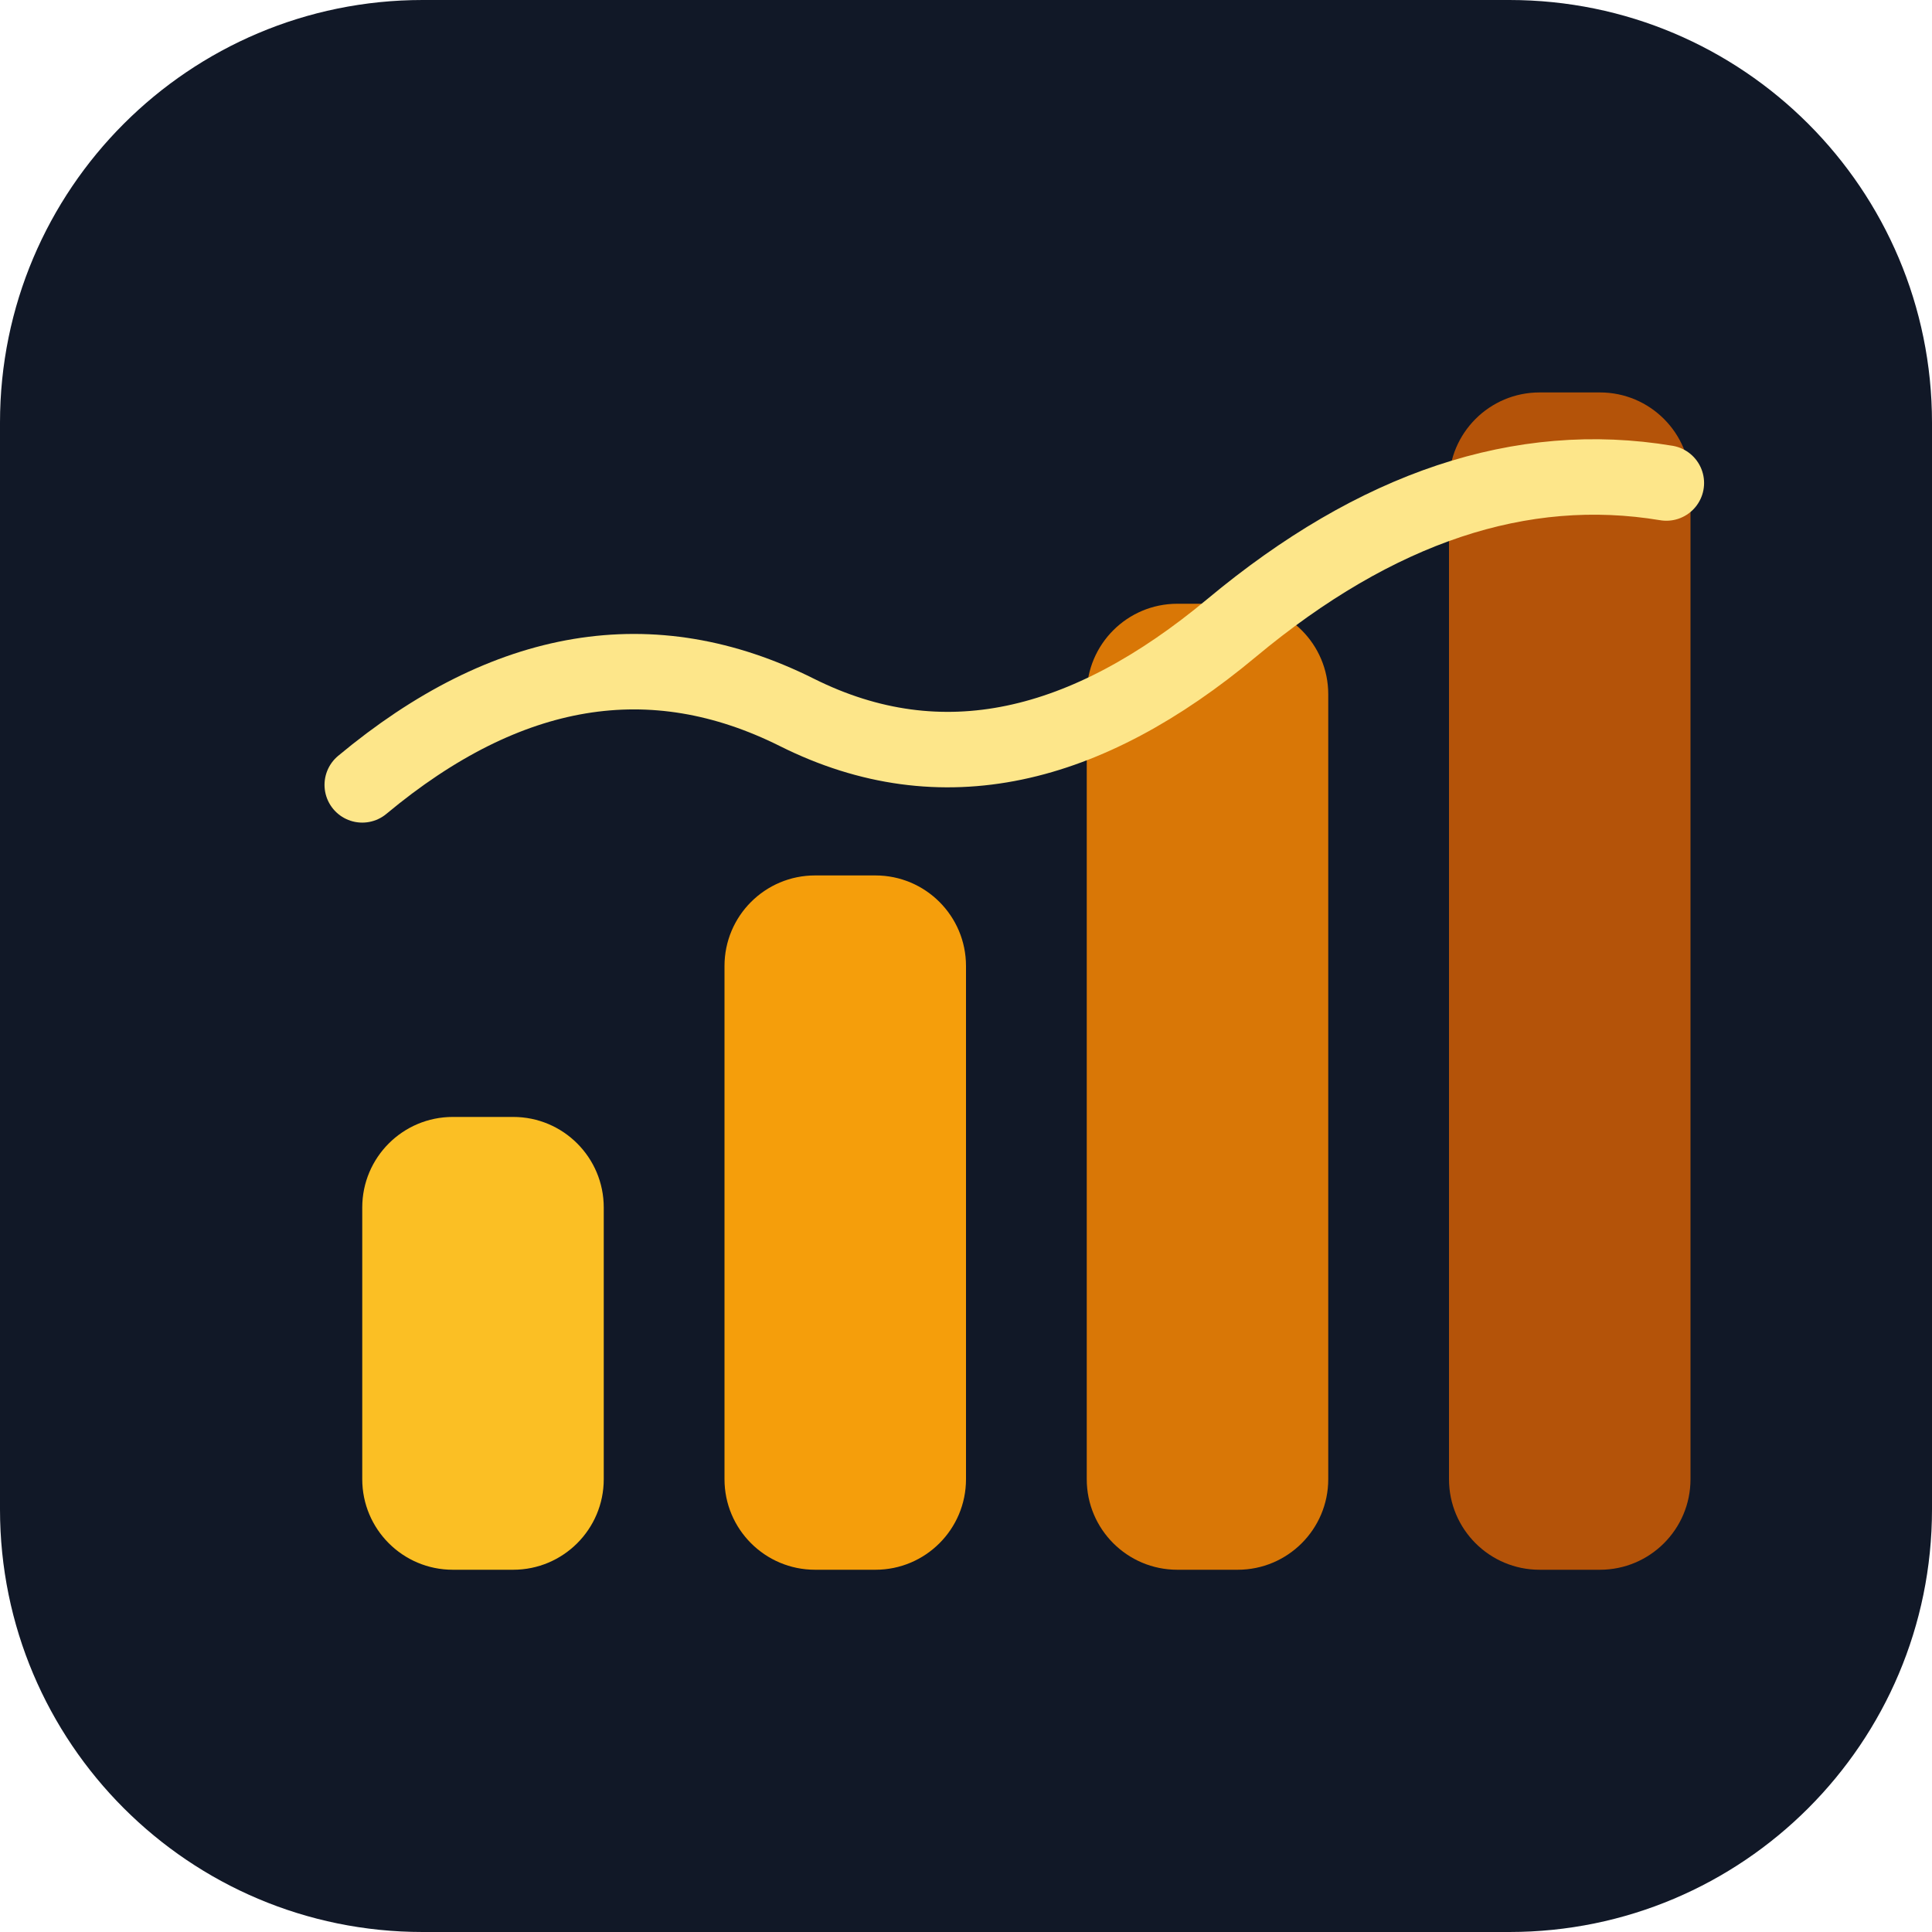
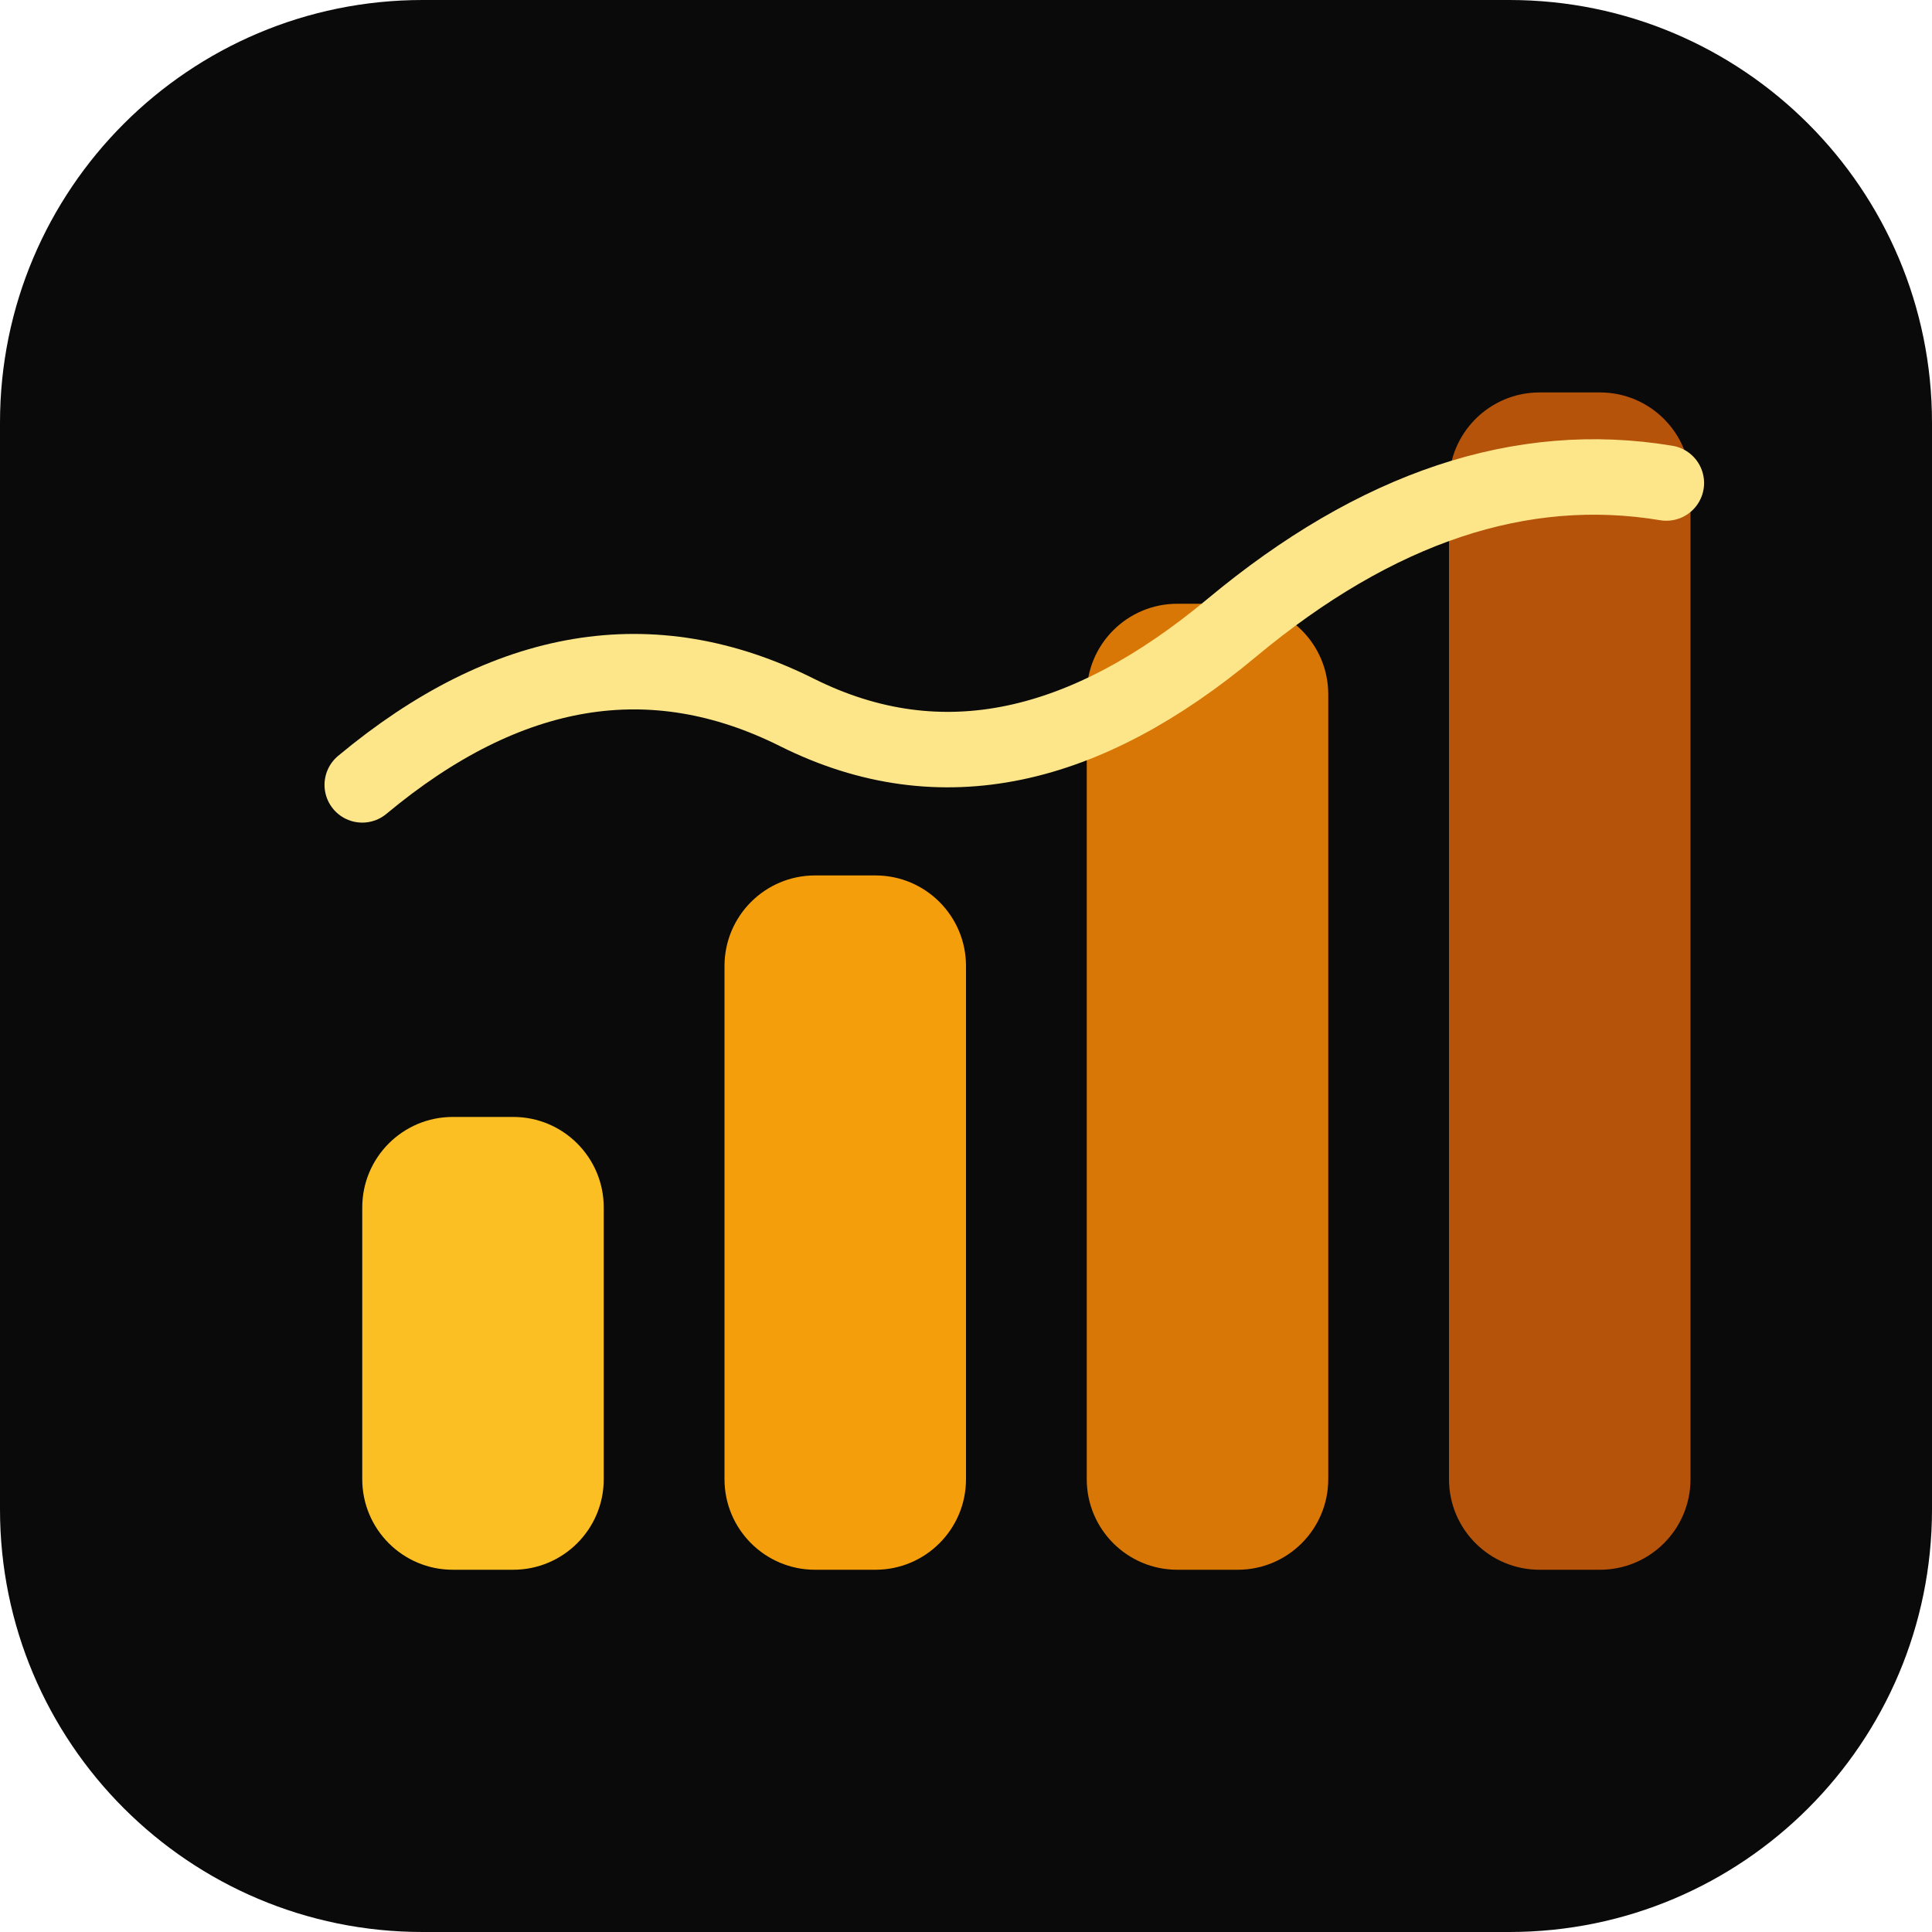
<svg xmlns="http://www.w3.org/2000/svg" width="64" height="64" viewBox="0 0 64 64" fill="none">
-   <rect width="64" height="64" rx="14" fill="#111827" />
+   <rect width="64" height="64" rx="14" fill="#0a0a0a" />
  <rect x="12" y="37" width="8" height="15" rx="3" fill="#FBBF24" />
  <rect x="24" y="29" width="8" height="23" rx="3" fill="#F59E0B" />
  <rect x="36" y="20" width="8" height="32" rx="3" fill="#D97706" />
  <rect x="48" y="13" width="8" height="39" rx="3" fill="#B45309" />
  <path d="M12 26C16.8 22 21.6 21.2 26.4 23.6C31.2 26 36 24.8 40.8 20.8C45.6 16.8 50.4 15.2 55.2 16" stroke="#FDE68A" stroke-width="2.5" stroke-linecap="round" />
</svg>
